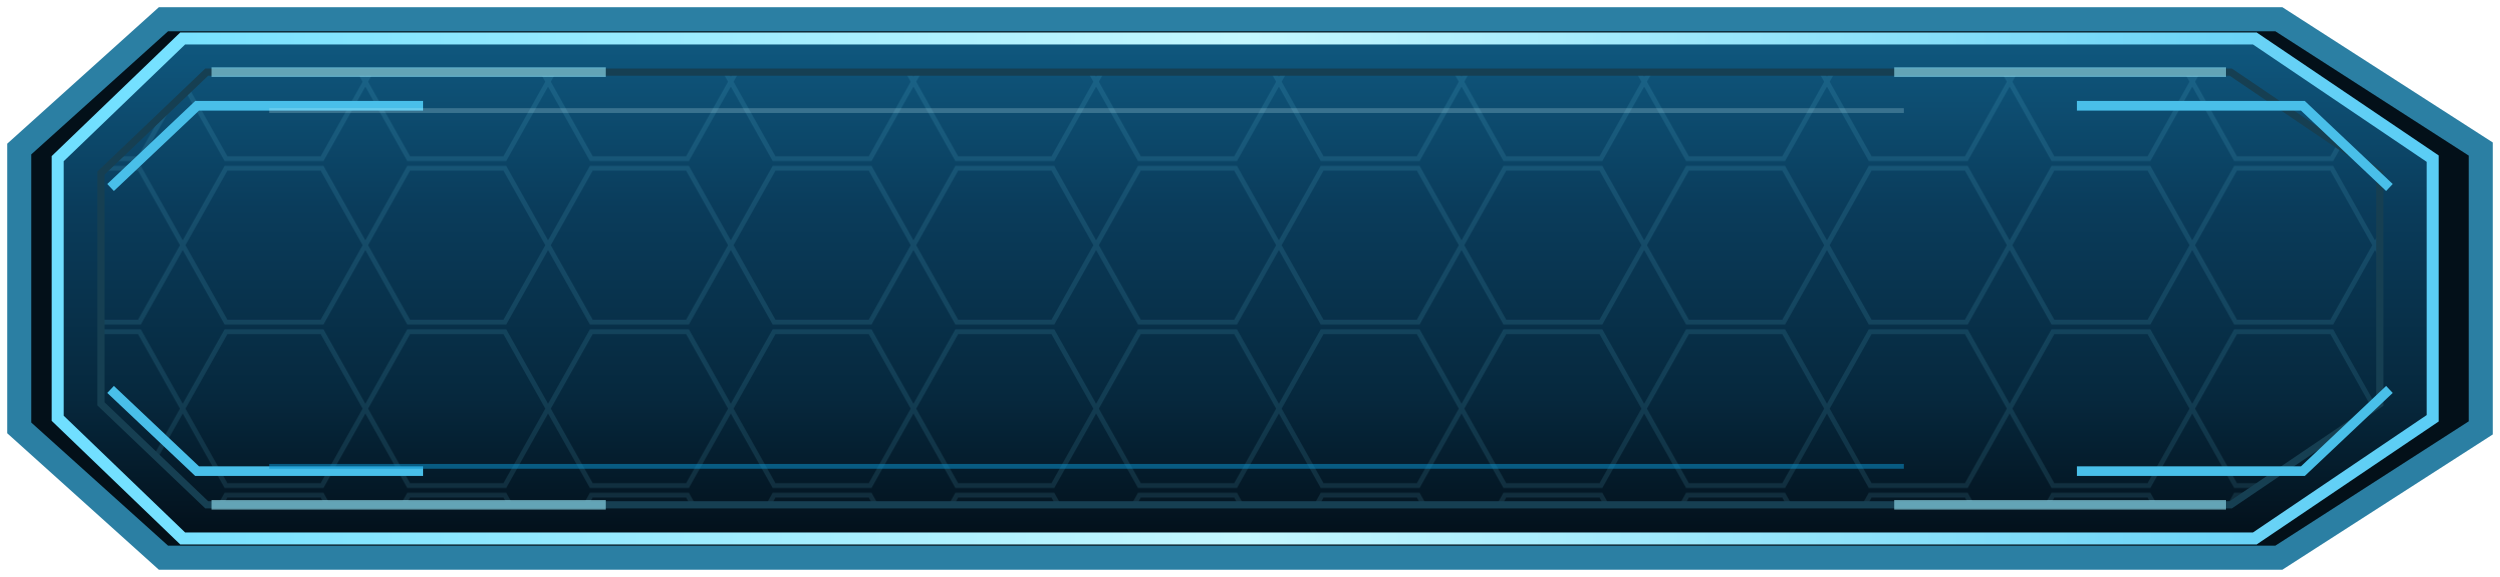
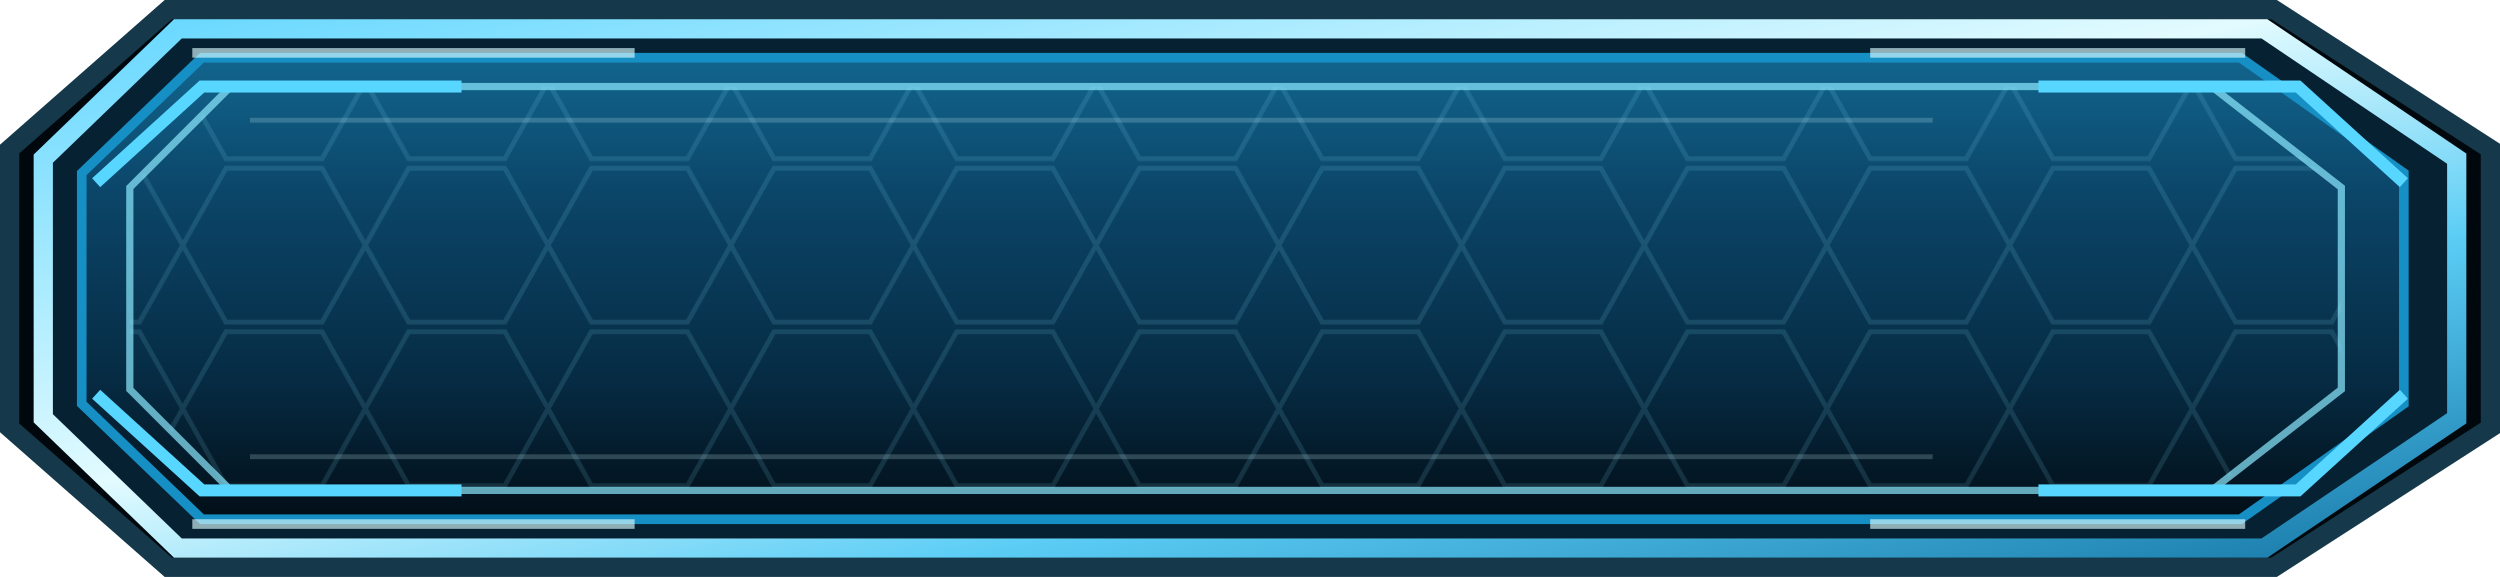
<svg xmlns="http://www.w3.org/2000/svg" viewBox="0 0 520 120" preserveAspectRatio="none">
  <defs>
    <linearGradient id="bg" x1="0" y1="0" x2="0" y2="1">
-       <stop offset="0" stop-color="#0f587f" />
-       <stop offset=".34" stop-color="#0a3c5b" />
-       <stop offset=".72" stop-color="#06283d" />
-       <stop offset="1" stop-color="#03101a" />
+       <stop stop-color="#12658e" />
+       <stop offset=".3" stop-color="#0b4568" />
+       <stop offset=".7" stop-color="#062b43" />
+       <stop offset="1" stop-color="#020e17" />
    </linearGradient>
-     <linearGradient id="edge" x1="0" y1="0" x2="1" y2="0">
-       <stop stop-color="#70dfff" />
-       <stop offset=".5" stop-color="#c4f7ff" />
-       <stop offset="1" stop-color="#5bcdf5" />
+     <linearGradient id="edge" x1="0" y1="0" x2="1" y2="1">
+       <stop stop-color="#65d7ff" />
+       <stop offset=".45" stop-color="#e2fbff" />
+       <stop offset=".7" stop-color="#5bcdf5" />
+       <stop offset="1" stop-color="#1778a8" />
    </linearGradient>
    <pattern id="hex" width="38" height="34" patternUnits="userSpaceOnUse">
-       <path d="M9 1h20l9 16-9 16H9L0 17Z" fill="none" stroke="#7ce5ff" stroke-opacity=".11" />
+       <path d="M9 1h20l9 16-9 16H9L0 17Z" fill="none" stroke="#8ceaff" stroke-opacity=".13" />
    </pattern>
  </defs>
-   <path d="M34 4H474l42 27v58l-42 27H34L4 89V31Z" fill="#031019" stroke="#2b7fa3" stroke-width="5" />
-   <path d="M38 8H469l37 25v54l-37 25H38L12 87V33Z" fill="url(#bg)" stroke="url(#edge)" stroke-width="2.5" />
-   <path d="M43 15H464l31 21v48l-31 21H43L21 84V36Z" fill="url(#hex)" stroke="#163f52" stroke-width="1.5" />
-   <path d="M44 15h82M44 105h82M394 15h69M394 105h69" stroke="#9beeff" stroke-opacity=".58" stroke-width="2" />
-   <path d="M23 39l18-17h47M23 81l18 17h47M497 39l-18-17h-47M497 81l-18 17h-47" fill="none" stroke="#49bfe9" stroke-width="2" />
-   <path d="M56 23H396" stroke="#d8fbff" stroke-opacity=".22" />
-   <path d="M56 97H396" stroke="#0b8ec8" stroke-opacity=".55" />
+   <path d="M35 2H473l45 29v58l-45 29H35L2 89V31Z" fill="#01080d" stroke="#15394a" stroke-width="4" />
+   <path d="M37 6H471l40 27v54l-40 27H37L9 87V33Z" fill="#062132" stroke="url(#edge)" stroke-width="4" />
+   <path d="M42 12H466l34 24v48l-34 24H42L17 84V36Z" fill="url(#bg)" stroke="#168fc4" stroke-width="2" />
+   <path d="M48 18H460l27 21v42l-27 21H48L27 81V39Z" fill="url(#hex)" stroke="#8ceaff" stroke-opacity=".7" stroke-width="1.5" />
+   <path d="M40 11h92M40 109h92M389 11h78M389 109h78" stroke="#d9faff" stroke-opacity=".65" stroke-width="2" />
+   <path d="M20 38 42 18h54M20 82l22 20h54M500 38l-22-20h-54M500 82l-22 20h-54" fill="none" stroke="#57d6ff" stroke-width="2.5" />
+   <path d="M52 25h350M52 95h350" stroke="#d9fbff" stroke-opacity=".2" />
</svg>
